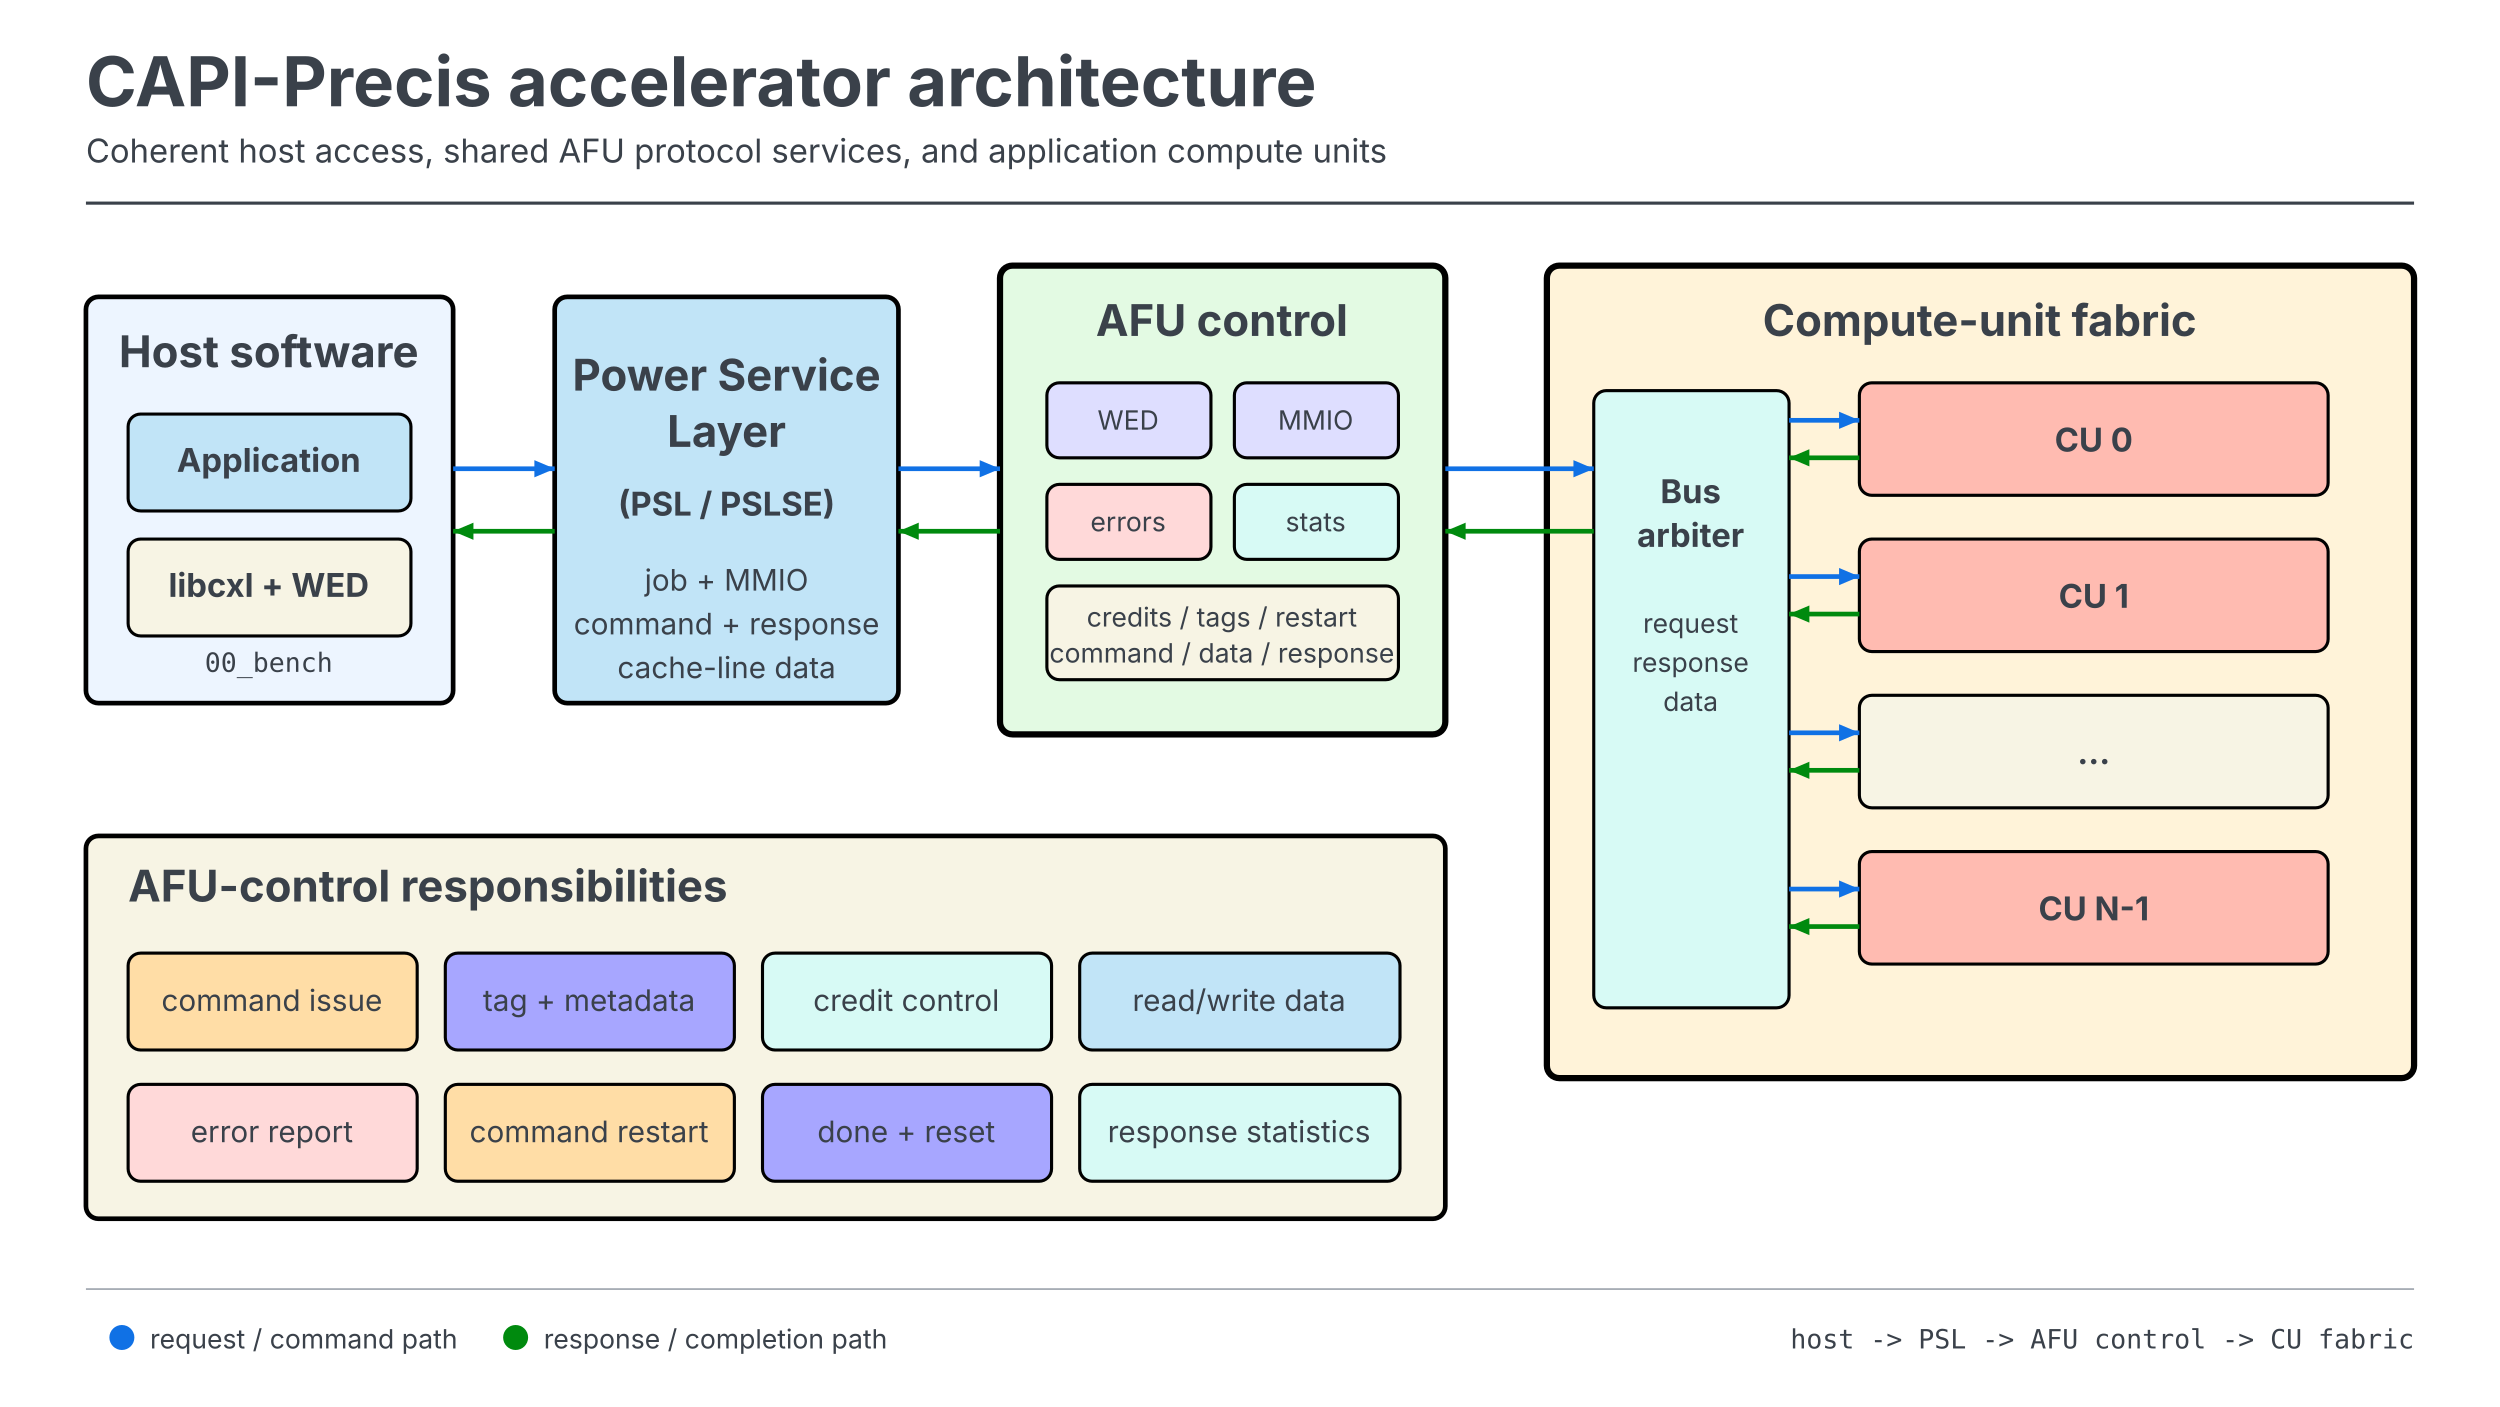
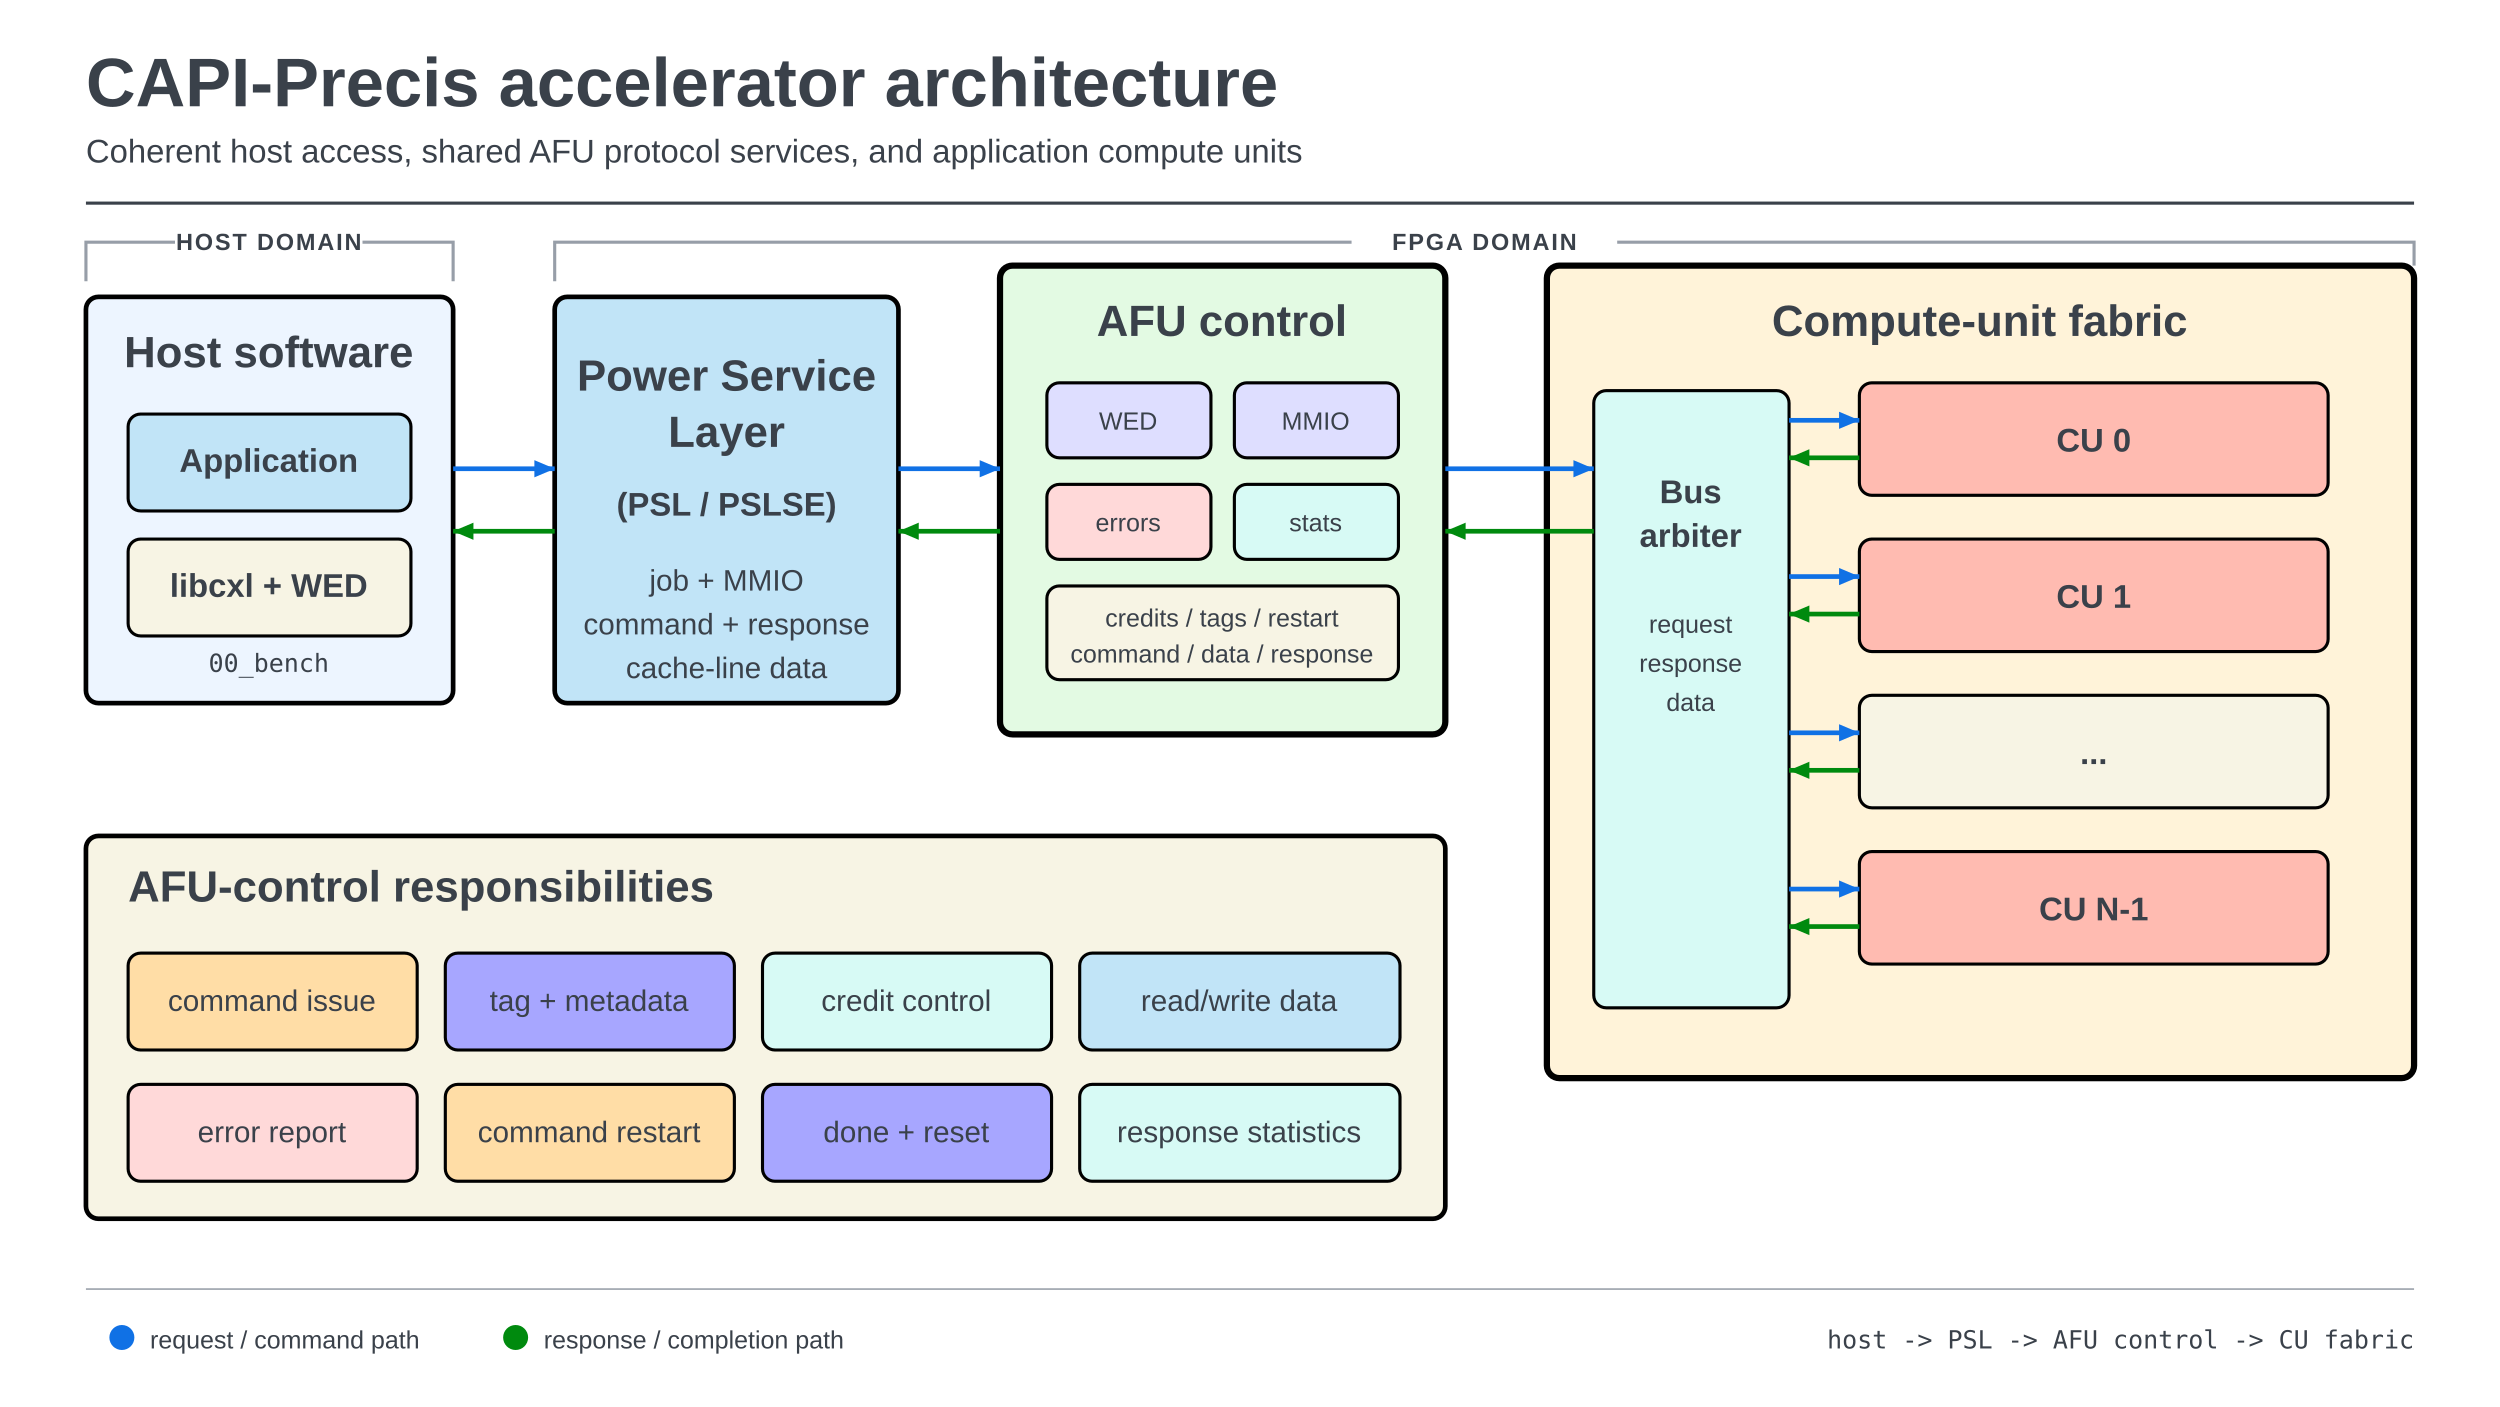
<svg xmlns="http://www.w3.org/2000/svg" width="1600" height="900" viewBox="0 0 1600 900" role="img" aria-labelledby="title desc" fill="#3A414A">
  <defs>
    <marker id="arrow-blue" viewBox="0 0 13 11" markerWidth="13" markerHeight="11" refX="13" refY="5.5" orient="auto" markerUnits="userSpaceOnUse">
      <path d="M0 0 L13 5.5 L0 11 Z" fill="#1071E5" />
    </marker>
    <marker id="arrow-green" viewBox="0 0 13 11" markerWidth="13" markerHeight="11" refX="13" refY="5.5" orient="auto" markerUnits="userSpaceOnUse">
      <path d="M0 0 L13 5.5 L0 11 Z" fill="#008A0E" />
    </marker>
    <style>
      :root{color-scheme:light dark}
      @media(prefers-color-scheme:dark){
        [fill="#3A414A"]{fill:#E7E2D9}[stroke="#3A414A"]{stroke:#E7E2D9}
        [fill="#F7F4E4"]{fill:#24282B}[fill="#EDF5FF"],[fill="#C1E4F7"]{fill:#29363B}
        [fill="#D7FAF5"],[fill="#E3FAE3"]{fill:#28392C}[fill="#FFDDA6"],[fill="#FFF3D9"]{fill:#3D3526}
        [fill="#FFBBB1"],[fill="#FFD9D9"]{fill:#402B2D}[fill="#A7A6FF"],[fill="#DEDEFF"]{fill:#332F39}
        [stroke="#000000"]{stroke:#E7E2D9}[fill="#1071E5"]{fill:#9CB8E8}[stroke="#1071E5"]{stroke:#9CB8E8}
        [fill="#008A0E"],[fill="#008573"]{fill:#92C89A}[stroke="#008A0E"],[stroke="#008573"]{stroke:#92C89A}
        [fill="#CC4E00"]{fill:#D6A071}
      }
-       .sans{font-family:Inter,Helvetica,Arial,sans-serif}.mono{font-family:"SFMono-Regular",Consolas,monospace}
+       .sans{font-family:Arial,Helvetica,sans-serif}.mono{font-family:"SFMono-Regular",Consolas,monospace}
      .title{font-size:44px;font-weight:700}.subtitle{font-size:21px}.pane{font-size:28px;font-weight:700}
-       .block{font-size:21px;font-weight:700}.body{font-size:19px}.small{font-size:17px}
+       .domain{font-size:15px;font-weight:700;letter-spacing:1.2px}
+       .block{font-size:21px;font-weight:700}.body{font-size:19px}.small{font-size:16px}
    </style>
  </defs>
  <text x="55" y="68" class="sans title">CAPI-Precis accelerator architecture</text>
  <text x="55" y="104" class="sans subtitle">Coherent host access, shared AFU protocol services, and application compute units</text>
  <line x1="55" y1="130" x2="1545" y2="130" stroke="#3A414A" stroke-width="2" />
+   <path d="M55 180 V155 H112 M232 155 H290 V180" fill="none" stroke="#979EA8" stroke-width="2" />
+   <text x="172" y="160" text-anchor="middle" class="sans domain">HOST DOMAIN</text>
+   <path d="M355 180 V155 H865 M1035 155 H1545 V170" fill="none" stroke="#979EA8" stroke-width="2" />
+   <text x="950" y="160" text-anchor="middle" class="sans domain">FPGA DOMAIN</text>
  <rect x="55" y="190" width="235" height="260" rx="8" fill="#EDF5FF" stroke="#000000" stroke-width="3" />
  <text x="172" y="235" text-anchor="middle" class="sans pane">Host software</text>
  <rect x="82" y="265" width="181" height="62" rx="8" fill="#C1E4F7" stroke="#000000" stroke-width="2" />
  <text x="172" y="302" text-anchor="middle" class="sans block">Application</text>
  <rect x="82" y="345" width="181" height="62" rx="8" fill="#F7F4E4" stroke="#000000" stroke-width="2" />
  <text x="172" y="382" text-anchor="middle" class="sans block">libcxl + WED</text>
  <text x="172" y="430" text-anchor="middle" class="mono small">00_bench</text>
  <rect x="355" y="190" width="220" height="260" rx="8" fill="#C1E4F7" stroke="#000000" stroke-width="3" />
  <text x="465" y="250" text-anchor="middle" class="sans pane">Power Service</text>
  <text x="465" y="286" text-anchor="middle" class="sans pane">Layer</text>
  <text x="465" y="330" text-anchor="middle" class="sans block">(PSL / PSLSE)</text>
  <text x="465" y="378" text-anchor="middle" class="sans body">job + MMIO</text>
  <text x="465" y="406" text-anchor="middle" class="sans body">command + response</text>
  <text x="465" y="434" text-anchor="middle" class="sans body">cache-line data</text>
  <rect x="640" y="170" width="285" height="300" rx="8" fill="#E3FAE3" stroke="#000000" stroke-width="4" />
  <text x="782" y="215" text-anchor="middle" class="sans pane">AFU control</text>
  <g class="sans small">
    <rect x="670" y="245" width="105" height="48" rx="8" fill="#DEDEFF" stroke="#000000" stroke-width="2" />
    <text x="722" y="275" text-anchor="middle">WED</text>
    <rect x="790" y="245" width="105" height="48" rx="8" fill="#DEDEFF" stroke="#000000" stroke-width="2" />
    <text x="842" y="275" text-anchor="middle">MMIO</text>
    <rect x="670" y="310" width="105" height="48" rx="8" fill="#FFD9D9" stroke="#000000" stroke-width="2" />
    <text x="722" y="340" text-anchor="middle">errors</text>
    <rect x="790" y="310" width="105" height="48" rx="8" fill="#D7FAF5" stroke="#000000" stroke-width="2" />
    <text x="842" y="340" text-anchor="middle">stats</text>
    <rect x="670" y="375" width="225" height="60" rx="8" fill="#F7F4E4" stroke="#000000" stroke-width="2" />
    <text x="782" y="401" text-anchor="middle">credits / tags / restart</text>
    <text x="782" y="424" text-anchor="middle">command / data / response</text>
  </g>
  <rect x="990" y="170" width="555" height="520" rx="8" fill="#FFF3D9" stroke="#000000" stroke-width="4" />
  <text x="1267" y="215" text-anchor="middle" class="sans pane">Compute-unit fabric</text>
  <rect x="1020" y="250" width="125" height="395" rx="8" fill="#D7FAF5" stroke="#000000" stroke-width="2" />
  <text x="1082" y="322" text-anchor="middle" class="sans block">Bus</text>
  <text x="1082" y="350" text-anchor="middle" class="sans block">arbiter</text>
  <text x="1082" y="405" text-anchor="middle" class="sans small">request</text>
  <text x="1082" y="430" text-anchor="middle" class="sans small">response</text>
  <text x="1082" y="455" text-anchor="middle" class="sans small">data</text>
  <g class="sans block">
    <g transform="translate(1190 245)">
      <rect width="300" height="72" rx="8" fill="#FFBBB1" stroke="#000000" stroke-width="2" />
      <text x="150" y="44" text-anchor="middle">CU 0</text>
    </g>
    <g transform="translate(1190 345)">
      <rect width="300" height="72" rx="8" fill="#FFBBB1" stroke="#000000" stroke-width="2" />
      <text x="150" y="44" text-anchor="middle">CU 1</text>
    </g>
    <g transform="translate(1190 445)">
      <rect width="300" height="72" rx="8" fill="#F7F4E4" stroke="#000000" stroke-width="2" />
      <text x="150" y="44" text-anchor="middle">...</text>
    </g>
    <g transform="translate(1190 545)">
      <rect width="300" height="72" rx="8" fill="#FFBBB1" stroke="#000000" stroke-width="2" />
      <text x="150" y="44" text-anchor="middle">CU N-1</text>
    </g>
  </g>
  <g fill="none" stroke="#1071E5" stroke-width="3" marker-end="url(#arrow-blue)">
    <path d="M290 300 H355" />
    <path d="M575 300 H640" />
    <path d="M925 300 H1020" />
    <path d="M1145 269 H1190" />
    <path d="M1145 369 H1190" />
    <path d="M1145 469 H1190" />
    <path d="M1145 569 H1190" />
  </g>
  <g fill="none" stroke="#008A0E" stroke-width="3" marker-end="url(#arrow-green)">
    <path d="M640 340 H575" />
    <path d="M355 340 H290" />
    <path d="M1020 340 H925" />
    <path d="M1190 293 H1145" />
    <path d="M1190 393 H1145" />
    <path d="M1190 493 H1145" />
    <path d="M1190 593 H1145" />
  </g>
  <rect x="55" y="535" width="870" height="245" rx="8" fill="#F7F4E4" stroke="#000000" stroke-width="3" />
  <text x="82" y="577" class="sans pane">AFU-control responsibilities</text>
  <g class="sans body">
    <rect x="82" y="610" width="185" height="62" rx="8" fill="#FFDDA6" stroke="#000000" stroke-width="2" />
    <text x="174" y="647" text-anchor="middle">command issue</text>
    <rect x="285" y="610" width="185" height="62" rx="8" fill="#A7A6FF" stroke="#000000" stroke-width="2" />
    <text x="377" y="647" text-anchor="middle">tag + metadata</text>
    <rect x="488" y="610" width="185" height="62" rx="8" fill="#D7FAF5" stroke="#000000" stroke-width="2" />
    <text x="580" y="647" text-anchor="middle">credit control</text>
    <rect x="691" y="610" width="205" height="62" rx="8" fill="#C1E4F7" stroke="#000000" stroke-width="2" />
    <text x="793" y="647" text-anchor="middle">read/write data</text>
    <rect x="82" y="694" width="185" height="62" rx="8" fill="#FFD9D9" stroke="#000000" stroke-width="2" />
    <text x="174" y="731" text-anchor="middle">error report</text>
    <rect x="285" y="694" width="185" height="62" rx="8" fill="#FFDDA6" stroke="#000000" stroke-width="2" />
    <text x="377" y="731" text-anchor="middle">command restart</text>
    <rect x="488" y="694" width="185" height="62" rx="8" fill="#A7A6FF" stroke="#000000" stroke-width="2" />
    <text x="580" y="731" text-anchor="middle">done + reset</text>
    <rect x="691" y="694" width="205" height="62" rx="8" fill="#D7FAF5" stroke="#000000" stroke-width="2" />
    <text x="793" y="731" text-anchor="middle">response statistics</text>
  </g>
  <line x1="55" y1="825" x2="1545" y2="825" stroke="#979EA8" stroke-width="1" />
  <circle cx="78" cy="856" r="8" fill="#1071E5" />
  <text x="96" y="863" class="sans small">request / command path</text>
  <circle cx="330" cy="856" r="8" fill="#008A0E" />
  <text x="348" y="863" class="sans small">response / completion path</text>
  <text x="1545" y="863" text-anchor="end" class="mono small">host -&gt; PSL -&gt; AFU control -&gt; CU fabric</text>
</svg>
